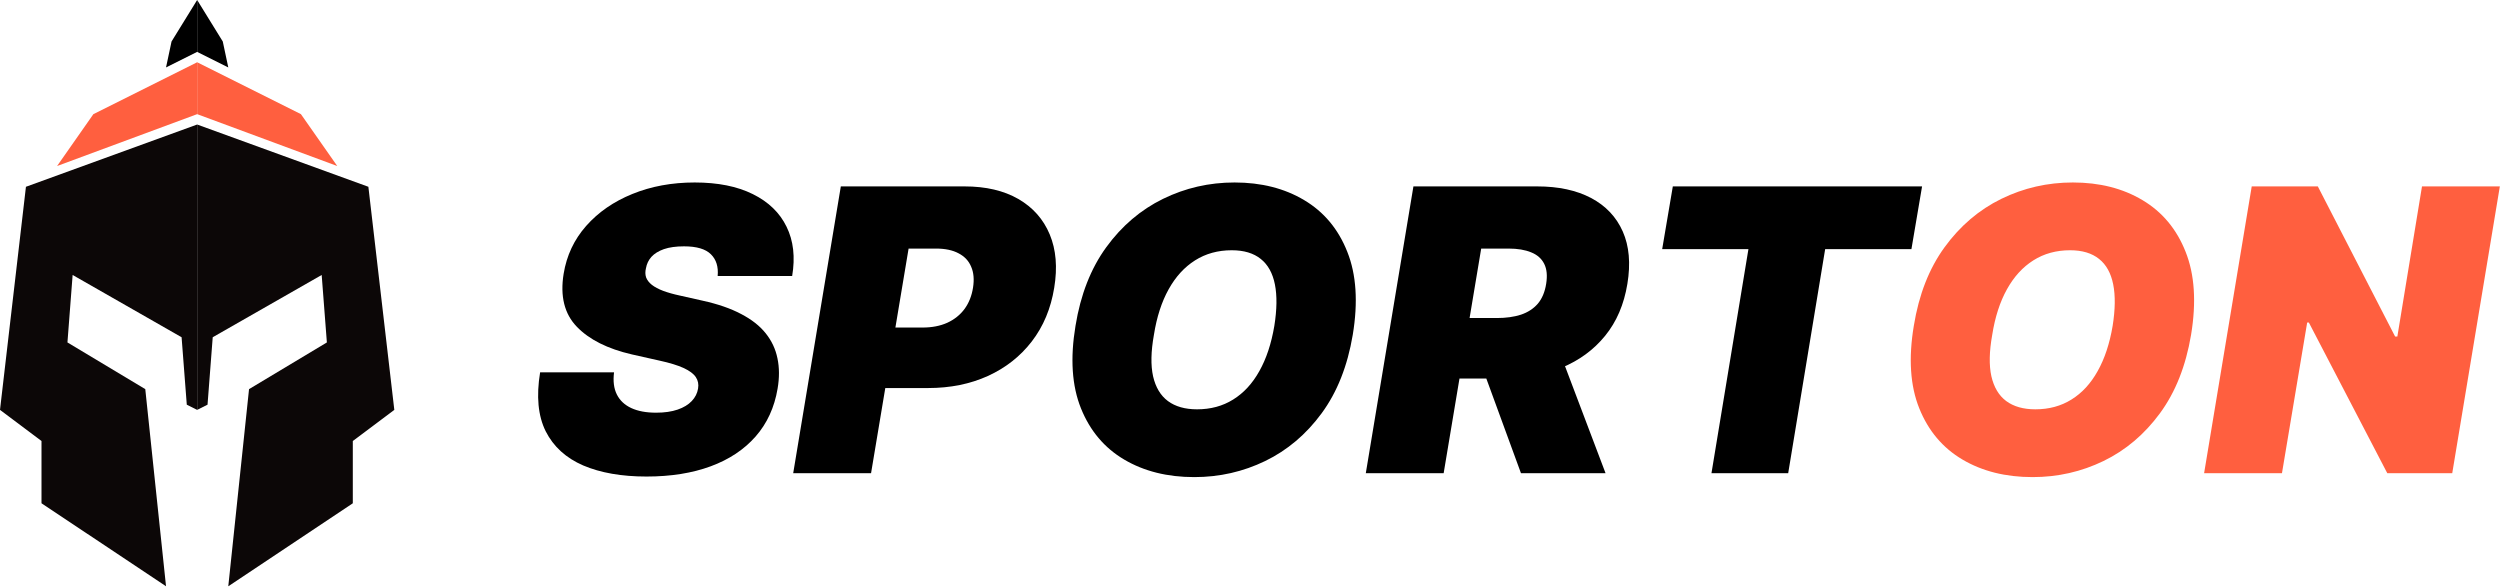
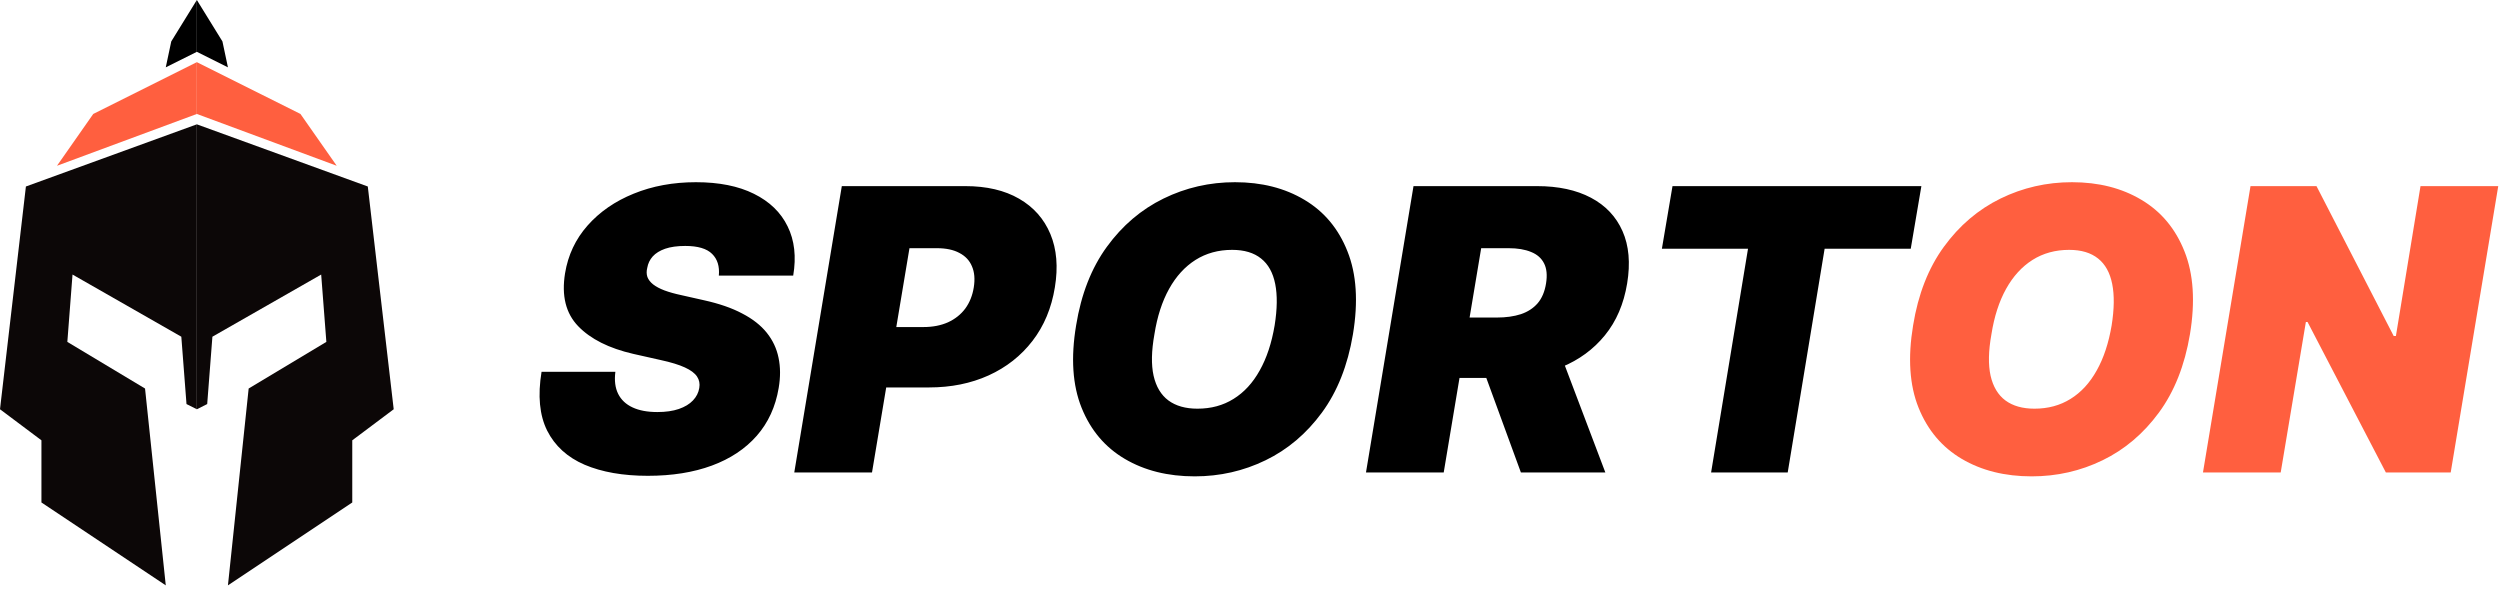
- <svg xmlns="http://www.w3.org/2000/svg" width="226" height="53" viewBox="0 0 226 53" fill="none">
-   <path d="M225.986 16.851L221.683 42.775H215.809L208.72 29.155H208.569L206.29 42.775H199.252L203.556 16.851H209.531L216.518 30.421H216.721L218.948 16.851H225.986Z" fill="#FF5F3F" />
-   <path d="M198.072 30.269C197.599 33.087 196.662 35.45 195.261 37.357C193.861 39.265 192.16 40.703 190.16 41.674C188.16 42.644 186.021 43.13 183.742 43.13C181.312 43.13 179.202 42.602 177.413 41.547C175.624 40.492 174.32 38.948 173.502 36.914C172.683 34.881 172.519 32.395 173.008 29.459C173.464 26.64 174.392 24.269 175.793 22.345C177.194 20.421 178.903 18.965 180.919 17.977C182.936 16.99 185.093 16.496 187.388 16.496C189.801 16.496 191.899 17.028 193.679 18.091C195.468 19.155 196.768 20.712 197.578 22.762C198.396 24.813 198.561 27.315 198.072 30.269ZM190.983 29.459C191.219 27.973 191.236 26.724 191.034 25.712C190.831 24.691 190.405 23.923 189.755 23.408C189.105 22.885 188.232 22.623 187.135 22.623C185.886 22.623 184.78 22.927 183.818 23.535C182.856 24.142 182.059 25.015 181.426 26.155C180.793 27.294 180.35 28.665 180.097 30.269C179.827 31.771 179.801 33.02 180.021 34.016C180.249 35.011 180.696 35.758 181.363 36.256C182.038 36.754 182.915 37.003 183.995 37.003C185.228 37.003 186.316 36.708 187.261 36.117C188.215 35.526 189.004 34.67 189.628 33.547C190.261 32.425 190.713 31.062 190.983 29.459Z" fill="#FF5F3F" />
-   <path d="M150.261 22.522L151.223 16.851H173.755L172.793 22.522H164.995L161.653 42.775H154.717L158.058 22.522H150.261Z" fill="black" />
-   <path d="M123.469 42.775L127.773 16.851H138.963C140.887 16.851 142.512 17.201 143.837 17.901C145.162 18.602 146.115 19.61 146.698 20.927C147.28 22.243 147.419 23.821 147.115 25.661C146.811 27.518 146.141 29.083 145.103 30.357C144.073 31.623 142.761 32.585 141.166 33.243C139.579 33.893 137.799 34.218 135.824 34.218H129.14L130.052 28.75H135.318C136.145 28.75 136.87 28.648 137.495 28.446C138.119 28.235 138.626 27.906 139.014 27.459C139.402 27.003 139.655 26.404 139.773 25.661C139.892 24.918 139.832 24.315 139.596 23.851C139.36 23.378 138.967 23.032 138.419 22.813C137.87 22.585 137.191 22.471 136.381 22.471H133.9L130.507 42.775H123.469ZM140.634 30.876L145.141 42.775H137.495L133.14 30.876H140.634Z" fill="black" />
-   <path d="M122.289 30.269C121.816 33.087 120.88 35.45 119.479 37.357C118.078 39.265 116.378 40.703 114.378 41.674C112.377 42.644 110.238 43.13 107.96 43.13C105.529 43.13 103.42 42.602 101.631 41.547C99.841 40.492 98.538 38.948 97.719 36.914C96.9 34.881 96.736 32.395 97.225 29.459C97.681 26.64 98.609 24.269 100.01 22.345C101.411 20.421 103.12 18.965 105.137 17.977C107.154 16.99 109.31 16.496 111.605 16.496C114.019 16.496 116.116 17.028 117.897 18.091C119.686 19.155 120.985 20.712 121.795 22.762C122.614 24.813 122.778 27.315 122.289 30.269ZM115.2 29.459C115.437 27.973 115.453 26.724 115.251 25.712C115.048 24.691 114.622 23.923 113.972 23.408C113.323 22.885 112.449 22.623 111.352 22.623C110.103 22.623 108.998 22.927 108.036 23.535C107.074 24.142 106.276 25.015 105.643 26.155C105.01 27.294 104.567 28.665 104.314 30.269C104.044 31.771 104.019 33.02 104.238 34.016C104.466 35.011 104.913 35.758 105.58 36.256C106.255 36.754 107.133 37.003 108.213 37.003C109.445 37.003 110.534 36.708 111.479 36.117C112.432 35.526 113.221 34.67 113.846 33.547C114.479 32.425 114.93 31.062 115.2 29.459Z" fill="black" />
-   <path d="M71.706 42.775L76.01 16.851H87.2C89.124 16.851 90.744 17.231 92.061 17.99C93.377 18.75 94.322 19.817 94.896 21.193C95.47 22.568 95.605 24.176 95.301 26.015C94.998 27.889 94.322 29.505 93.276 30.864C92.238 32.214 90.913 33.256 89.301 33.99C87.698 34.716 85.9 35.079 83.909 35.079H77.225L78.136 29.61H83.402C84.246 29.61 84.989 29.467 85.63 29.18C86.272 28.885 86.791 28.471 87.187 27.94C87.584 27.399 87.841 26.758 87.96 26.015C88.078 25.273 88.023 24.64 87.795 24.117C87.576 23.585 87.196 23.18 86.656 22.901C86.124 22.615 85.445 22.471 84.618 22.471H82.137L78.744 42.775H71.706Z" fill="black" />
-   <path d="M64.877 24.952C64.953 24.117 64.75 23.463 64.269 22.99C63.788 22.509 62.978 22.269 61.839 22.269C61.113 22.269 60.505 22.353 60.016 22.522C59.535 22.691 59.16 22.923 58.889 23.218C58.628 23.513 58.463 23.855 58.396 24.243C58.32 24.547 58.324 24.826 58.408 25.079C58.501 25.323 58.674 25.547 58.928 25.75C59.189 25.952 59.531 26.134 59.953 26.294C60.383 26.454 60.894 26.598 61.484 26.724L63.51 27.18C64.894 27.484 66.054 27.885 66.991 28.383C67.936 28.872 68.679 29.454 69.219 30.13C69.759 30.805 70.113 31.56 70.282 32.395C70.459 33.231 70.463 34.142 70.295 35.13C70.008 36.834 69.345 38.277 68.307 39.459C67.269 40.64 65.915 41.539 64.244 42.155C62.573 42.771 60.641 43.079 58.446 43.079C56.202 43.079 54.294 42.746 52.725 42.079C51.164 41.404 50.033 40.374 49.332 38.99C48.64 37.598 48.472 35.822 48.826 33.661H55.51C55.408 34.454 55.493 35.121 55.763 35.661C56.033 36.201 56.468 36.611 57.067 36.889C57.666 37.167 58.413 37.307 59.307 37.307C60.067 37.307 60.717 37.214 61.257 37.028C61.797 36.843 62.223 36.585 62.535 36.256C62.847 35.927 63.037 35.551 63.105 35.13C63.172 34.741 63.105 34.395 62.902 34.092C62.7 33.788 62.333 33.514 61.801 33.269C61.269 33.024 60.539 32.8 59.611 32.598L57.13 32.041C54.927 31.535 53.265 30.699 52.143 29.535C51.02 28.37 50.624 26.775 50.953 24.75C51.223 23.096 51.902 21.653 52.991 20.421C54.088 19.18 55.48 18.218 57.168 17.534C58.864 16.842 60.742 16.496 62.801 16.496C64.894 16.496 66.645 16.847 68.054 17.547C69.472 18.247 70.489 19.231 71.105 20.497C71.729 21.762 71.898 23.247 71.611 24.952H64.877Z" fill="black" />
-   <path d="M13.133 35.177L15.009 53L3.752 45.496V39.867L0 37.053L2.345 16.885L17.823 11.257V37.053L16.885 36.584L16.416 30.487L6.566 24.858L6.097 30.956L13.133 35.177Z" fill="#0C0707" />
-   <path d="M22.513 35.177L20.637 53L31.894 45.496V39.867L35.646 37.053L33.301 16.885L17.823 11.257V37.053L18.761 36.584L19.23 30.487L29.08 24.858L29.549 30.956L22.513 35.177Z" fill="#0C0707" />
-   <path d="M17.823 10.319L5.159 15.009L8.442 10.319L17.823 5.628V10.319Z" fill="#FF5F3F" />
-   <path d="M17.823 10.319L30.487 15.009L27.203 10.319L17.823 5.628V10.319Z" fill="#FF5F3F" />
-   <path d="M17.823 4.69L15.009 6.097L15.507 3.752L17.823 0V4.69Z" fill="black" />
-   <path d="M17.823 4.69L20.637 6.097L20.139 3.752L17.823 0V4.69Z" fill="black" />
+ <svg xmlns="http://www.w3.org/2000/svg" width="127" height="30" viewBox="0 0 127 30" fill="none">
+   <path d="M36.517 14C36.56 13.531 36.446 13.164 36.176 12.899C35.906 12.629 35.452 12.494 34.812 12.494C34.405 12.494 34.064 12.542 33.79 12.636C33.52 12.731 33.309 12.861 33.158 13.027C33.011 13.193 32.919 13.384 32.881 13.602C32.838 13.773 32.84 13.929 32.888 14.071C32.94 14.208 33.037 14.334 33.179 14.447C33.326 14.561 33.517 14.663 33.754 14.753C33.996 14.843 34.282 14.923 34.614 14.994L35.75 15.25C36.526 15.421 37.178 15.645 37.703 15.925C38.233 16.199 38.65 16.526 38.953 16.905C39.256 17.284 39.455 17.707 39.55 18.176C39.649 18.645 39.651 19.156 39.557 19.71C39.396 20.667 39.024 21.476 38.442 22.139C37.859 22.802 37.099 23.306 36.162 23.652C35.224 23.998 34.14 24.171 32.909 24.171C31.65 24.171 30.579 23.983 29.699 23.609C28.823 23.231 28.188 22.653 27.796 21.876C27.407 21.095 27.312 20.099 27.511 18.886H31.261C31.204 19.331 31.252 19.706 31.403 20.009C31.555 20.312 31.799 20.541 32.135 20.697C32.471 20.854 32.89 20.932 33.392 20.932C33.818 20.932 34.183 20.88 34.486 20.776C34.789 20.671 35.028 20.527 35.203 20.342C35.378 20.158 35.485 19.947 35.523 19.71C35.561 19.492 35.523 19.298 35.409 19.128C35.295 18.957 35.09 18.803 34.791 18.666C34.493 18.529 34.083 18.403 33.562 18.29L32.17 17.977C30.935 17.693 30.002 17.224 29.372 16.571C28.742 15.918 28.52 15.023 28.704 13.886C28.856 12.958 29.237 12.149 29.848 11.457C30.463 10.761 31.245 10.222 32.192 9.838C33.144 9.45 34.197 9.256 35.352 9.256C36.526 9.256 37.509 9.452 38.3 9.845C39.095 10.238 39.666 10.79 40.011 11.5C40.362 12.21 40.456 13.044 40.295 14H36.517ZM40.349 24L42.764 9.455H49.042C50.121 9.455 51.031 9.668 51.769 10.094C52.508 10.52 53.038 11.119 53.36 11.891C53.682 12.662 53.758 13.564 53.587 14.597C53.417 15.648 53.038 16.555 52.451 17.317C51.869 18.074 51.125 18.659 50.221 19.071C49.321 19.478 48.313 19.682 47.195 19.682H43.445L43.957 16.614H46.911C47.385 16.614 47.801 16.533 48.161 16.372C48.521 16.206 48.812 15.974 49.035 15.676C49.257 15.373 49.402 15.013 49.468 14.597C49.534 14.18 49.504 13.825 49.376 13.531C49.253 13.233 49.039 13.006 48.736 12.849C48.438 12.688 48.057 12.608 47.593 12.608H46.201L44.298 24H40.349ZM68.729 16.983C68.464 18.564 67.939 19.89 67.153 20.96C66.367 22.03 65.413 22.838 64.29 23.382C63.168 23.927 61.968 24.199 60.69 24.199C59.326 24.199 58.142 23.903 57.139 23.311C56.135 22.719 55.403 21.853 54.944 20.712C54.485 19.57 54.392 18.176 54.667 16.528C54.923 14.947 55.443 13.617 56.229 12.537C57.015 11.457 57.974 10.641 59.106 10.087C60.237 9.533 61.447 9.256 62.735 9.256C64.089 9.256 65.266 9.554 66.265 10.151C67.269 10.747 67.998 11.621 68.452 12.771C68.912 13.922 69.004 15.326 68.729 16.983ZM64.752 16.528C64.885 15.695 64.894 14.994 64.781 14.426C64.667 13.853 64.428 13.422 64.063 13.133C63.699 12.84 63.209 12.693 62.593 12.693C61.892 12.693 61.272 12.864 60.732 13.204C60.193 13.546 59.745 14.036 59.39 14.675C59.035 15.314 58.786 16.083 58.644 16.983C58.493 17.826 58.478 18.526 58.602 19.085C58.729 19.644 58.98 20.063 59.354 20.342C59.733 20.622 60.226 20.761 60.832 20.761C61.523 20.761 62.134 20.596 62.664 20.264C63.199 19.933 63.642 19.452 63.992 18.822C64.347 18.193 64.601 17.428 64.752 16.528ZM69.392 24L71.806 9.455H78.085C79.164 9.455 80.076 9.651 80.819 10.044C81.563 10.437 82.098 11.003 82.424 11.742C82.751 12.48 82.829 13.366 82.659 14.398C82.488 15.439 82.112 16.318 81.529 17.033C80.952 17.743 80.216 18.283 79.321 18.652C78.43 19.017 77.431 19.199 76.323 19.199H72.573L73.085 16.131H76.039C76.503 16.131 76.911 16.074 77.261 15.96C77.611 15.842 77.895 15.657 78.113 15.406C78.331 15.151 78.473 14.814 78.539 14.398C78.606 13.981 78.573 13.643 78.44 13.382C78.307 13.117 78.087 12.923 77.779 12.8C77.472 12.672 77.091 12.608 76.636 12.608H75.244L73.341 24H69.392ZM79.022 17.324L81.551 24H77.261L74.818 17.324H79.022ZM84.424 12.636L84.963 9.455H97.606L97.066 12.636H92.691L90.816 24H86.924L88.799 12.636H84.424Z" fill="black" />
+   <path d="M111.249 16.983C110.984 18.564 110.458 19.89 109.672 20.96C108.886 22.03 107.932 22.838 106.81 23.382C105.688 23.927 104.488 24.199 103.209 24.199C101.846 24.199 100.662 23.903 99.658 23.311C98.654 22.719 97.923 21.853 97.463 20.712C97.004 19.57 96.912 18.176 97.186 16.528C97.442 14.947 97.963 13.617 98.749 12.537C99.535 11.457 100.494 10.641 101.625 10.087C102.757 9.533 103.967 9.256 105.255 9.256C106.609 9.256 107.785 9.554 108.784 10.151C109.788 10.747 110.517 11.621 110.972 12.771C111.431 13.922 111.524 15.326 111.249 16.983ZM107.272 16.528C107.404 15.695 107.414 14.994 107.3 14.426C107.186 13.853 106.947 13.422 106.583 13.133C106.218 12.84 105.728 12.693 105.113 12.693C104.412 12.693 103.792 12.864 103.252 13.204C102.712 13.546 102.265 14.036 101.909 14.675C101.554 15.314 101.306 16.083 101.164 16.983C101.012 17.826 100.998 18.526 101.121 19.085C101.249 19.644 101.5 20.063 101.874 20.342C102.253 20.622 102.745 20.761 103.351 20.761C104.042 20.761 104.653 20.596 105.184 20.264C105.719 19.933 106.161 19.452 106.512 18.822C106.867 18.193 107.12 17.428 107.272 16.528ZM126.911 9.455L124.496 24H121.201L117.224 16.358H117.138L115.86 24H111.911L114.326 9.455H117.678L121.599 17.068H121.712L122.962 9.455H126.911Z" fill="#FF5F3F" />
+   <path d="M7.368 19.737L8.421 29.737L2.105 25.526V22.368L0 20.79L1.316 9.474L10 6.316V20.79L9.474 20.526L9.211 17.105L3.684 13.947L3.421 17.368L7.368 19.737Z" fill="#0C0707" />
+   <path d="M12.632 19.737L11.579 29.737L17.895 25.526V22.368L20 20.79L18.684 9.474L10 6.316V20.79L10.526 20.526L10.79 17.105L16.316 13.947L16.579 17.368L12.632 19.737Z" fill="#0C0707" />
+   <path d="M10 5.789L2.895 8.421L4.737 5.789L10 3.158V5.789Z" fill="#FF5F3F" />
+   <path d="M10 5.789L17.105 8.421L15.263 5.789L10 3.158V5.789Z" fill="#FF5F3F" />
+   <path d="M10 2.632L8.421 3.421L8.7 2.105L10 0V2.632Z" fill="black" />
+   <path d="M10 2.632L11.579 3.421L11.3 2.105L10 0V2.632Z" fill="black" />
</svg>
